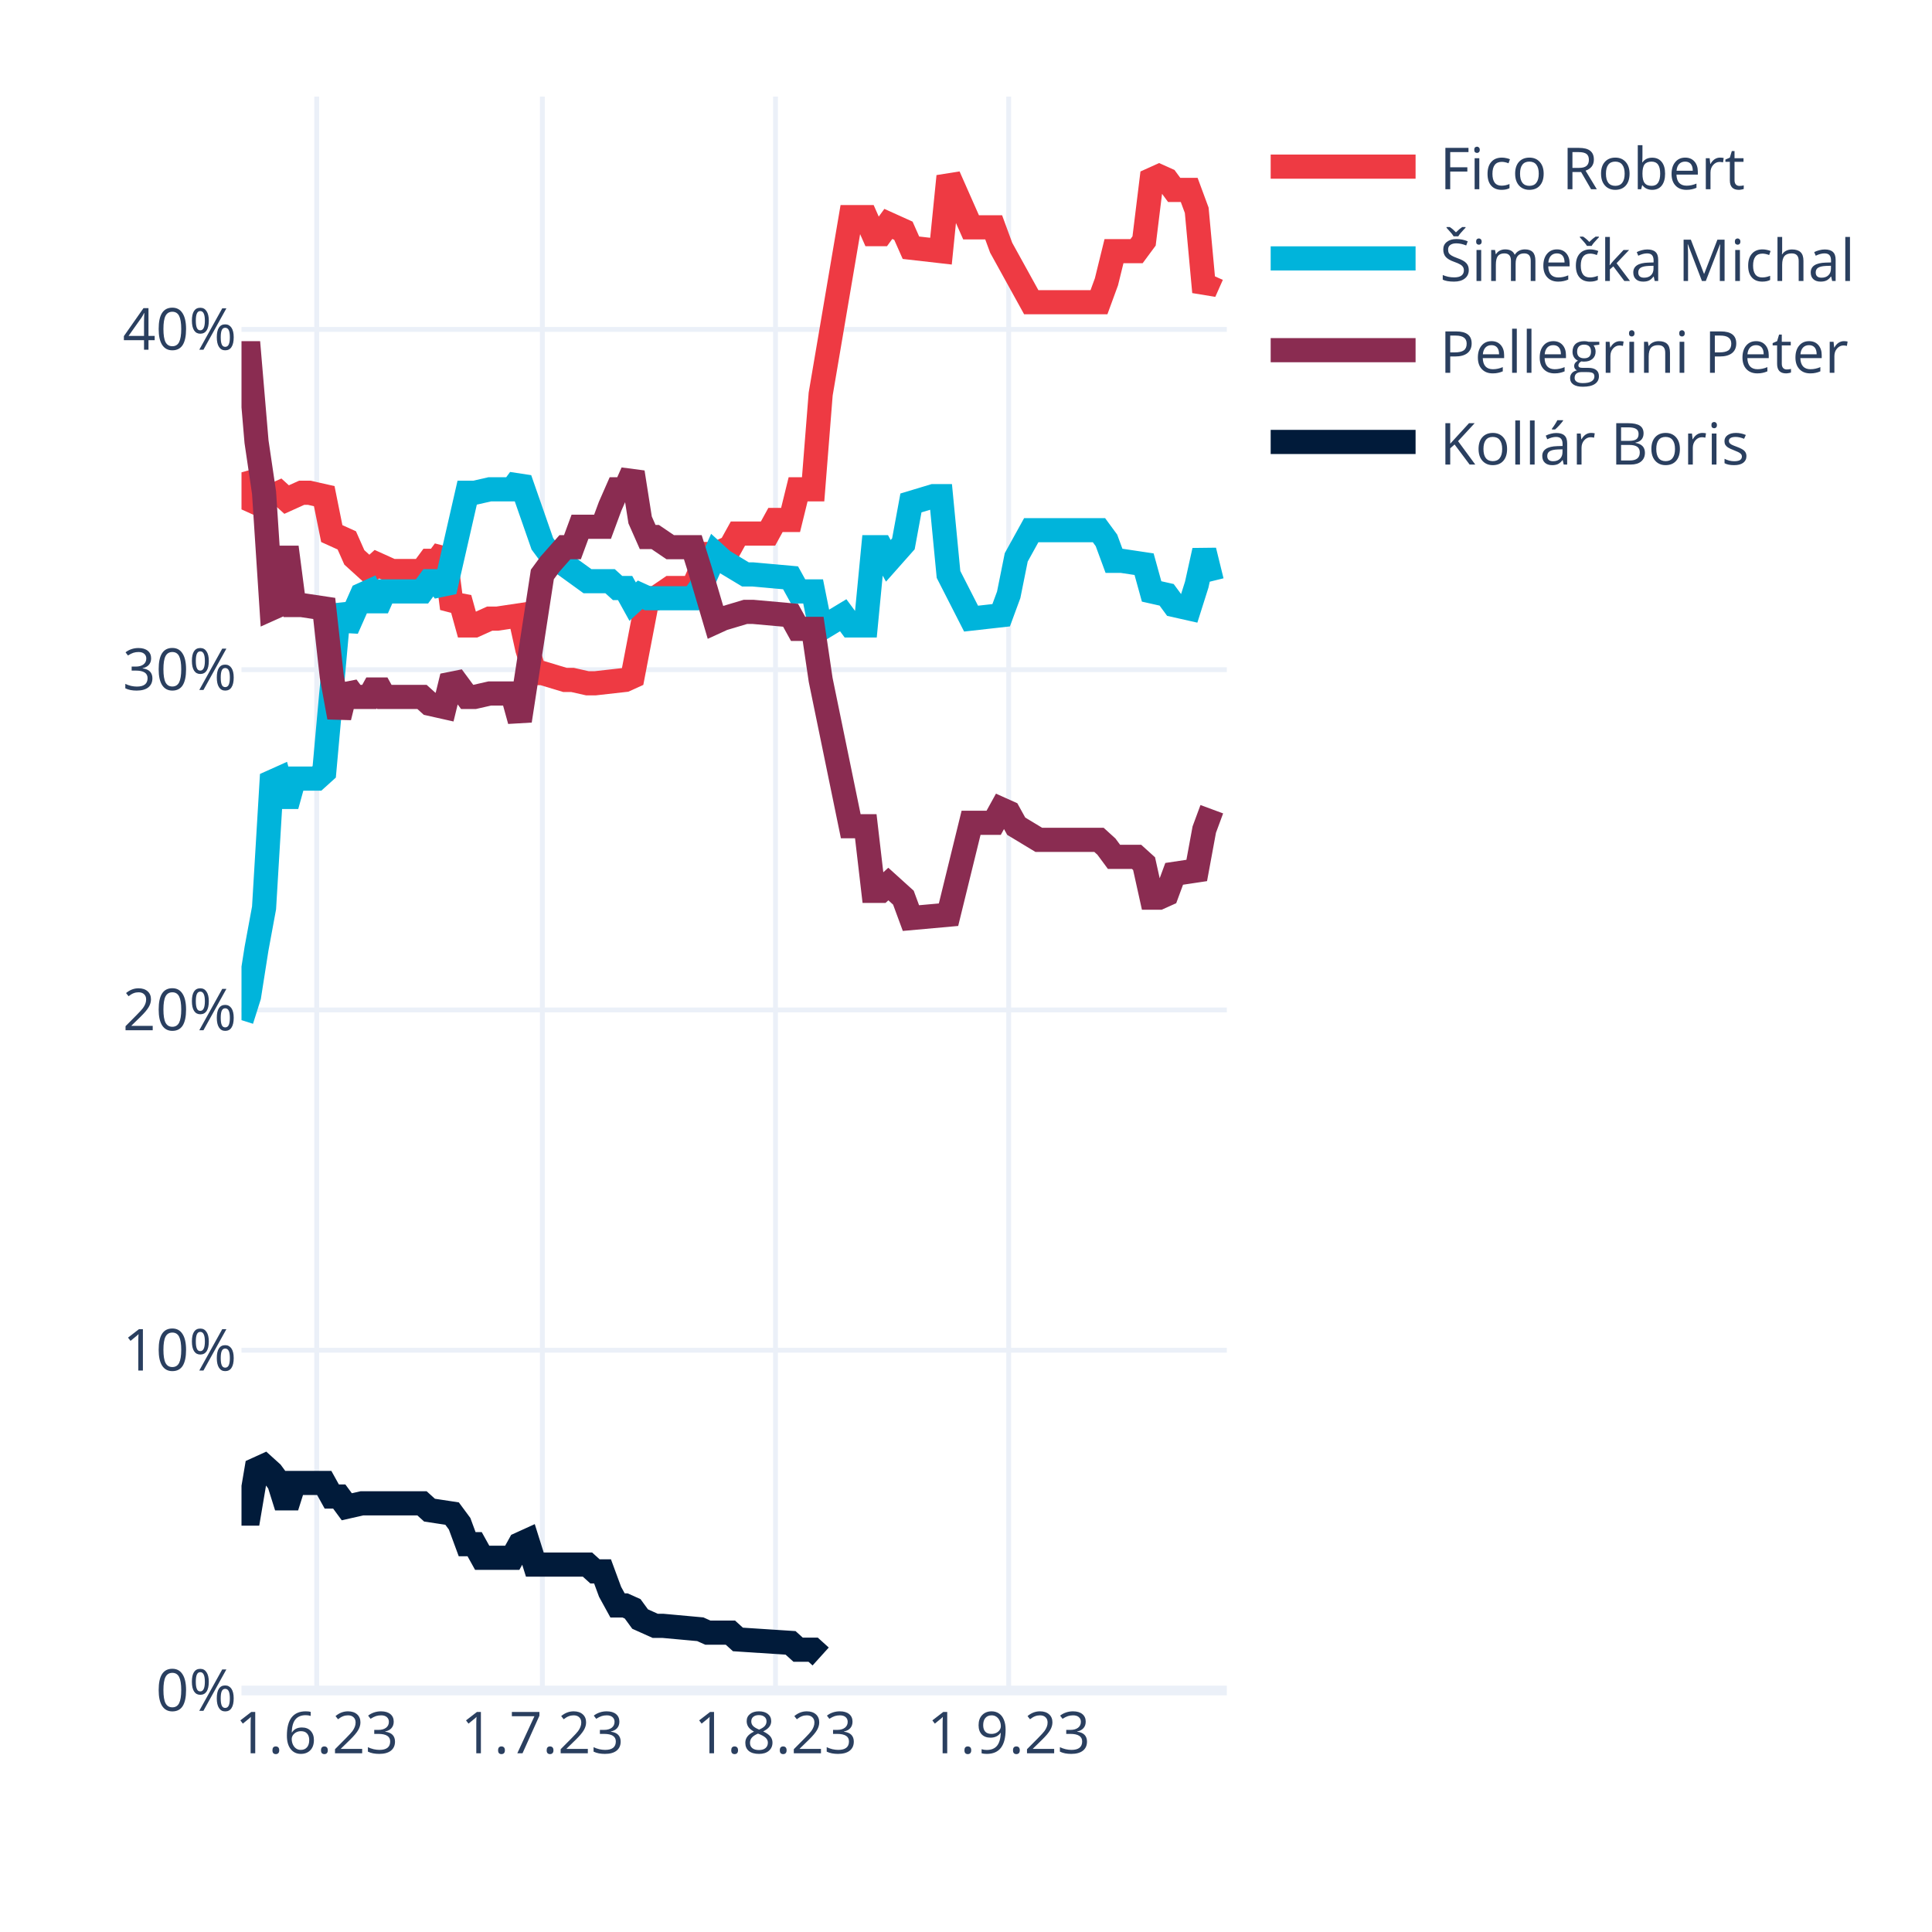
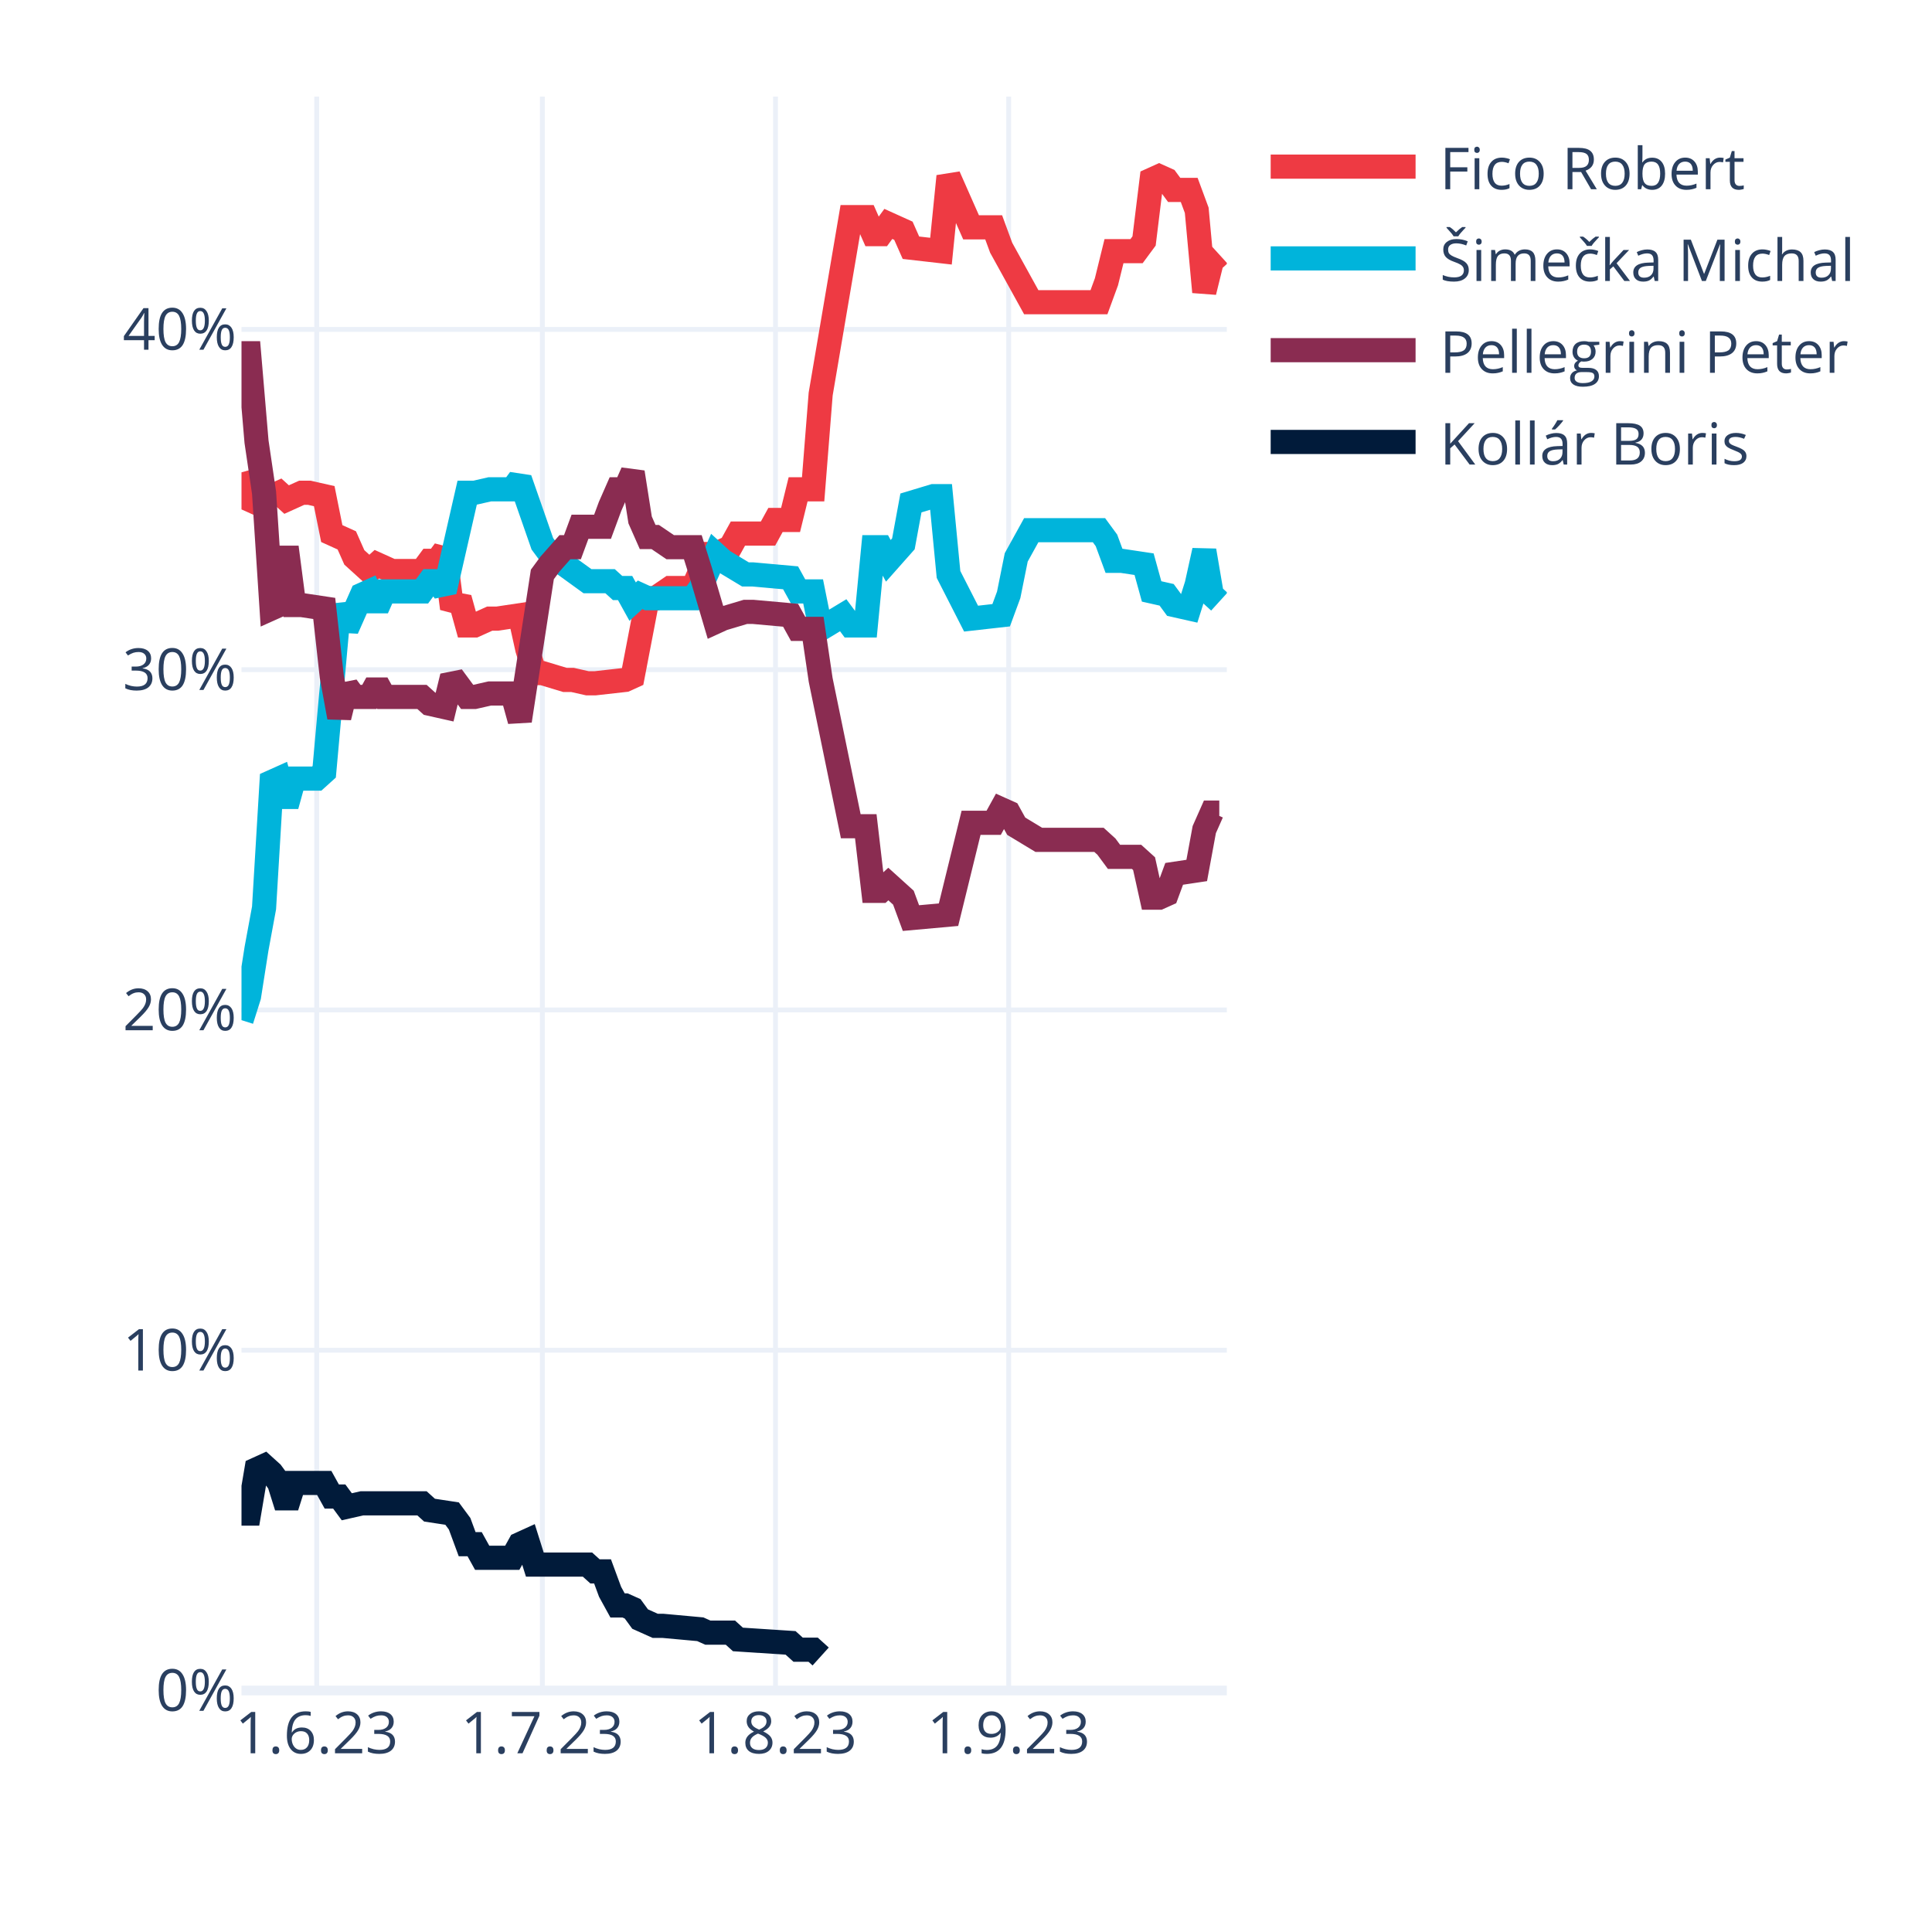
<svg xmlns="http://www.w3.org/2000/svg" class="main-svg" width="400" height="400" style="" viewBox="0 0 400 400">
  <rect x="0" y="0" width="400" height="400" style="fill: rgb(255, 255, 255); fill-opacity: 1;" />
-   <defs id="defs-b8e85b">
+   <defs id="defs-9ab3af">
    <g class="clips">
-       <clipPath id="clipb8e85bxyplot" class="plotclip">
+       <clipPath id="clip9ab3afxyplot" class="plotclip">
        <rect width="204" height="330" />
      </clipPath>
-       <clipPath class="axesclip" id="clipb8e85bx">
+       <clipPath class="axesclip" id="clip9ab3afx">
        <rect x="50" y="0" width="204" height="400" />
      </clipPath>
-       <clipPath class="axesclip" id="clipb8e85by">
+       <clipPath class="axesclip" id="clip9ab3afy">
        <rect x="0" y="20" width="400" height="330" />
      </clipPath>
-       <clipPath class="axesclip" id="clipb8e85bxy">
+       <clipPath class="axesclip" id="clip9ab3afxy">
        <rect x="50" y="20" width="204" height="330" />
      </clipPath>
    </g>
    <g class="gradients" />
    <g class="patterns" />
  </defs>
  <g class="bglayer" />
  <g class="layer-below">
    <g class="imagelayer" />
    <g class="shapelayer" />
  </g>
  <g class="cartesianlayer">
    <g class="subplot xy">
      <g class="layer-subplot">
        <g class="shapelayer" />
        <g class="imagelayer" />
      </g>
      <g class="minor-gridlayer">
        <g class="x" />
        <g class="y" />
      </g>
      <g class="gridlayer">
        <g class="x">
          <path class="xgrid crisp" transform="translate(65.57,0)" d="M0,20v330" style="stroke: rgb(235, 240, 248); stroke-opacity: 1; stroke-width: 1px;" />
          <path class="xgrid crisp" transform="translate(112.29,0)" d="M0,20v330" style="stroke: rgb(235, 240, 248); stroke-opacity: 1; stroke-width: 1px;" />
          <path class="xgrid crisp" transform="translate(160.56,0)" d="M0,20v330" style="stroke: rgb(235, 240, 248); stroke-opacity: 1; stroke-width: 1px;" />
          <path class="xgrid crisp" transform="translate(208.84,0)" d="M0,20v330" style="stroke: rgb(235, 240, 248); stroke-opacity: 1; stroke-width: 1px;" />
        </g>
        <g class="y">
          <path class="ygrid crisp" transform="translate(0,279.55)" d="M50,0h204" style="stroke: rgb(235, 240, 248); stroke-opacity: 1; stroke-width: 1px;" />
          <path class="ygrid crisp" transform="translate(0,209.1)" d="M50,0h204" style="stroke: rgb(235, 240, 248); stroke-opacity: 1; stroke-width: 1px;" />
          <path class="ygrid crisp" transform="translate(0,138.65)" d="M50,0h204" style="stroke: rgb(235, 240, 248); stroke-opacity: 1; stroke-width: 1px;" />
          <path class="ygrid crisp" transform="translate(0,68.2)" d="M50,0h204" style="stroke: rgb(235, 240, 248); stroke-opacity: 1; stroke-width: 1px;" />
        </g>
      </g>
      <g class="zerolinelayer">
        <path class="yzl zl crisp" transform="translate(0,350)" d="M50,0h204" style="stroke: rgb(235, 240, 248); stroke-opacity: 1; stroke-width: 2px;" />
      </g>
      <path class="xlines-below" />
      <path class="ylines-below" />
      <g class="overlines-below" />
      <g class="xaxislayer-below" />
      <g class="yaxislayer-below" />
      <g class="overaxes-below" />
-       <g class="plot" transform="translate(50,20)" clip-path="url(#clipb8e85bxyplot)">
+       <g class="plot" transform="translate(50,20)" clip-path="url(#clip9ab3afxyplot)">
        <g class="scatterlayer mlayer">
-           <g class="trace scatter tracef4ac5d" style="stroke-miterlimit: 2; opacity: 1;">
-             <g class="fills" />
-             <g class="errorbars" />
-             <g class="lines">
-               <path class="js-line" d="M0,77.79L1.56,83.43L3.11,84.13L4.67,82.02L6.23,82.72L7.79,82.02L9.34,83.43L12.46,82.02L14.02,82.02L17.13,82.72L18.69,90.47L21.8,91.88L23.36,95.4L26.47,98.22L28.03,96.81L31.15,98.22L32.7,98.22L37.37,98.22L38.93,96.11L40.49,96.11L42.05,93.99L43.6,105.97L45.16,103.86L46.72,109.49L48.27,109.49L51.39,108.08L52.95,108.08L57.62,107.38L59.18,114.42L60.73,119.36L62.29,119.36L66.96,120.77L68.52,120.77L71.63,121.47L73.19,121.47L79.42,120.77L80.98,120.06L84.09,103.86L85.65,103.86L88.76,101.74L90.32,101.74L93.44,101.74L94.99,98.22L96.55,94.7L98.11,94.7L101.22,93.29L102.78,90.47L109.01,90.47L110.56,87.65L113.68,87.65L115.24,81.31L118.35,81.31L119.91,61.59L126.14,24.95L127.69,24.95L129.25,24.95L130.81,28.48L132.37,28.48L133.92,26.36L137.04,27.77L138.6,31.29L144.82,32L146.38,16.5L151.05,27.07L152.61,27.07L155.73,27.07L157.28,31.29L163.51,42.57L165.07,42.57L177.53,42.57L179.08,38.34L180.64,32L182.2,32L185.31,32L186.87,29.89L188.43,17.2L189.98,16.5L191.54,17.2L193.1,19.32L196.21,19.32L197.77,23.54L199.33,40.45L200.89,36.93" style="vector-effect: none; fill: none; stroke: rgb(238, 58, 67); stroke-opacity: 1; stroke-width: 5px; opacity: 1;" />
-             </g>
-             <g class="points" />
-             <g class="text" />
-           </g>
-           <g class="trace scatter trace487028" style="stroke-miterlimit: 2; opacity: 1;">
-             <g class="fills" />
-             <g class="errorbars" />
-             <g class="lines">
-               <path class="js-line" d="M0,191.21L1.56,186.28L3.11,176.42L4.67,167.97L6.23,141.9L7.79,141.2L9.34,146.83L10.9,141.2L12.46,141.2L15.57,141.2L17.13,139.79L20.24,105.27L21.8,110.2L24.92,103.15L26.47,102.45L28.03,105.97L29.59,102.45L37.37,102.45L38.93,100.33L40.49,100.33L42.05,102.45L46.72,82.02L48.27,82.02L51.39,81.31L52.95,81.31L56.06,81.31L57.62,79.2L62.29,92.59L63.85,94.7L71.63,100.33L73.19,100.33L76.31,100.33L77.86,101.74L79.42,101.74L80.98,104.56L82.53,103.15L84.09,103.86L93.44,103.86L94.99,101.74L98.11,94.7L99.66,96.11L104.34,98.93L105.89,98.93L113.68,99.63L115.24,102.45L118.35,102.45L119.91,110.2L124.58,107.38L126.14,109.49L129.25,109.49L130.81,93.29L132.37,93.29L133.92,96.11L137.04,92.59L138.6,84.13L143.27,82.72L144.82,82.72L146.38,98.93L151.05,108.08L157.28,107.38L158.84,103.15L160.4,95.4L163.51,89.77L177.53,89.77L179.08,91.88L180.64,96.11L182.2,96.11L186.87,96.81L188.43,102.45L191.54,103.15L193.1,105.27L196.21,105.97L197.77,101.04L199.33,93.99L200.89,100.33" style="vector-effect: none; fill: none; stroke: rgb(0, 180, 219); stroke-opacity: 1; stroke-width: 5px; opacity: 1;" />
-             </g>
-             <g class="points" />
-             <g class="text" />
-           </g>
-           <g class="trace scatter tracec40029" style="stroke-miterlimit: 2; opacity: 1;">
-             <g class="fills" />
-             <g class="errorbars" />
-             <g class="lines">
-               <path class="js-line" d="M0,53.13L1.56,53.13L3.11,71.45L4.67,82.02L6.23,105.97L7.79,105.27L9.34,93.29L10.9,105.27L12.46,105.27L17.13,105.97L18.69,120.06L20.24,128.51L21.8,122.17L23.36,124.29L24.92,124.29L26.47,124.29L28.03,121.47L29.59,124.29L31.15,124.29L37.37,124.29L38.93,125.7L42.05,126.4L43.6,120.06L46.72,124.29L48.27,124.29L51.39,123.58L52.95,123.58L56.06,123.58L57.62,129.22L62.29,98.93L63.85,96.81L66.96,93.29L68.52,93.29L70.08,89.06L71.63,89.06L74.75,89.06L76.31,84.84L77.86,81.31L79.42,81.31L80.98,77.79L82.53,87.65L84.09,91.18L85.65,91.18L88.76,93.29L90.32,93.29L93.44,93.29L94.99,98.22L98.11,108.79L99.66,108.08L104.34,106.68L105.89,106.68L113.68,107.38L115.24,110.2L118.35,110.2L119.91,120.77L126.14,151.06L127.69,151.06L129.25,151.06L130.81,164.44L132.37,164.44L133.92,163.03L137.04,165.85L138.6,170.08L146.38,169.38L151.05,150.35L155.73,150.35L157.28,147.54L158.84,148.24L160.4,151.06L165.07,153.88L166.63,153.88L177.53,153.88L179.08,155.29L180.64,157.4L182.2,157.4L185.31,157.4L186.87,158.81L188.43,165.85L189.98,165.85L191.54,165.15L193.1,160.92L197.77,160.22L199.33,151.76L200.89,147.54" style="vector-effect: none; fill: none; stroke: rgb(138, 44, 81); stroke-opacity: 1; stroke-width: 5px; opacity: 1;" />
-             </g>
-             <g class="points" />
-             <g class="text" />
-           </g>
-           <g class="trace scatter traced63920" style="stroke-miterlimit: 2; opacity: 1;">
+           <g class="trace scatter tracef200d0" style="stroke-miterlimit: 2; opacity: 1;">
+             <g class="fills" />
+             <g class="errorbars" />
+             <g class="lines">
+               <path class="js-line" d="M0,77.79L1.56,83.43L3.11,84.13L4.67,82.02L6.23,82.72L7.79,82.02L9.34,83.43L12.46,82.02L14.02,82.02L17.13,82.72L18.69,90.47L21.8,91.88L23.36,95.4L26.47,98.22L28.03,96.81L31.15,98.22L32.7,98.22L37.37,98.22L38.93,96.11L40.49,96.11L42.05,93.99L43.6,105.97L45.16,103.86L46.72,109.49L48.27,109.49L51.39,108.08L52.95,108.08L57.62,107.38L59.18,114.42L60.73,119.36L62.29,119.36L66.96,120.77L68.52,120.77L71.63,121.47L73.19,121.47L79.42,120.77L80.98,120.06L84.09,103.86L85.65,103.86L88.76,101.74L90.32,101.74L93.44,101.74L94.99,98.22L96.55,94.7L98.11,94.7L101.22,93.29L102.78,90.47L109.01,90.47L110.56,87.65L113.68,87.65L115.24,81.31L118.35,81.31L119.91,61.59L126.14,24.95L127.69,24.95L129.25,24.95L130.81,28.48L132.37,28.48L133.92,26.36L137.04,27.77L138.6,31.29L144.82,32L146.38,16.5L151.05,27.07L152.61,27.07L155.73,27.07L157.28,31.29L163.51,42.57L165.07,42.57L177.53,42.57L179.08,38.34L180.64,32L182.2,32L185.31,32L186.87,29.89L188.43,17.2L189.98,16.5L191.54,17.2L193.1,19.32L196.21,19.32L197.77,23.54L199.33,40.45L200.89,34.11L202.44,32.7" style="vector-effect: none; fill: none; stroke: rgb(238, 58, 67); stroke-opacity: 1; stroke-width: 5px; opacity: 1;" />
+             </g>
+             <g class="points" />
+             <g class="text" />
+           </g>
+           <g class="trace scatter trace8d74f4" style="stroke-miterlimit: 2; opacity: 1;">
+             <g class="fills" />
+             <g class="errorbars" />
+             <g class="lines">
+               <path class="js-line" d="M0,191.21L1.56,186.28L3.11,176.42L4.67,167.97L6.23,141.9L7.79,141.2L9.34,146.83L10.9,141.2L12.46,141.2L15.57,141.2L17.13,139.79L20.24,105.27L21.8,110.2L24.92,103.15L26.47,102.45L28.03,105.97L29.59,102.45L37.37,102.45L38.93,100.33L40.49,100.33L42.05,102.45L46.72,82.02L48.27,82.02L51.39,81.31L52.95,81.31L56.06,81.31L57.62,79.2L62.29,92.59L63.85,94.7L71.63,100.33L73.19,100.33L76.31,100.33L77.86,101.74L79.42,101.74L80.98,104.56L82.53,103.15L84.09,103.86L93.44,103.86L94.99,101.74L98.11,94.7L99.66,96.11L104.34,98.93L105.89,98.93L113.68,99.63L115.24,102.45L118.35,102.45L119.91,110.2L124.58,107.38L126.14,109.49L129.25,109.49L130.81,93.29L132.37,93.29L133.92,96.11L137.04,92.59L138.6,84.13L143.27,82.72L144.82,82.72L146.38,98.93L151.05,108.08L157.28,107.38L158.84,103.15L160.4,95.4L163.51,89.77L177.53,89.77L179.08,91.88L180.64,96.11L182.2,96.11L186.87,96.81L188.43,102.45L191.54,103.15L193.1,105.27L196.21,105.97L197.77,101.04L199.33,93.99L200.89,103.15L202.44,104.56" style="vector-effect: none; fill: none; stroke: rgb(0, 180, 219); stroke-opacity: 1; stroke-width: 5px; opacity: 1;" />
+             </g>
+             <g class="points" />
+             <g class="text" />
+           </g>
+           <g class="trace scatter trace49b612" style="stroke-miterlimit: 2; opacity: 1;">
+             <g class="fills" />
+             <g class="errorbars" />
+             <g class="lines">
+               <path class="js-line" d="M0,53.13L1.56,53.13L3.11,71.45L4.67,82.02L6.23,105.97L7.79,105.27L9.34,93.29L10.9,105.27L12.46,105.27L17.13,105.97L18.69,120.06L20.24,128.51L21.8,122.17L23.36,124.29L24.92,124.29L26.47,124.29L28.03,121.47L29.59,124.29L31.15,124.29L37.37,124.29L38.93,125.7L42.05,126.4L43.6,120.06L46.72,124.29L48.27,124.29L51.39,123.58L52.95,123.58L56.06,123.58L57.62,129.22L62.29,98.93L63.85,96.81L66.96,93.29L68.52,93.29L70.08,89.06L71.63,89.06L74.75,89.06L76.31,84.84L77.86,81.31L79.42,81.31L80.98,77.79L82.53,87.65L84.09,91.18L85.65,91.18L88.76,93.29L90.32,93.29L93.44,93.29L94.99,98.22L98.11,108.79L99.66,108.08L104.34,106.68L105.89,106.68L113.68,107.38L115.24,110.2L118.35,110.2L119.91,120.77L126.14,151.06L127.69,151.06L129.25,151.06L130.81,164.44L132.37,164.44L133.92,163.03L137.04,165.85L138.6,170.08L146.38,169.38L151.05,150.35L155.73,150.35L157.28,147.54L158.84,148.24L160.4,151.06L165.07,153.88L166.63,153.88L177.53,153.88L179.08,155.29L180.64,157.4L182.2,157.4L185.31,157.4L186.87,158.81L188.43,165.85L189.98,165.85L191.54,165.15L193.1,160.92L197.77,160.22L199.33,151.76L200.89,148.24L202.44,148.24" style="vector-effect: none; fill: none; stroke: rgb(138, 44, 81); stroke-opacity: 1; stroke-width: 5px; opacity: 1;" />
+             </g>
+             <g class="points" />
+             <g class="text" />
+           </g>
+           <g class="trace scatter traceee4fae" style="stroke-miterlimit: 2; opacity: 1;">
            <g class="fills" />
            <g class="errorbars" />
            <g class="lines">
              <path class="js-line" d="M0,293.37L1.56,293.37L3.11,284.21L4.67,283.5L6.23,284.91L7.79,287.03L9.34,291.96L10.9,287.03L12.46,287.03L17.13,287.03L18.69,289.84L20.24,289.84L21.8,291.96L24.92,291.25L26.47,291.25L37.37,291.25L38.93,292.66L43.6,293.37L45.16,295.48L46.72,299.71L48.27,299.71L49.83,302.52L51.39,302.52L56.06,302.52L57.62,299.71L59.18,299L60.73,303.93L71.63,303.93L73.19,305.34L74.75,305.34L76.31,309.57L77.86,312.39L79.42,312.39L80.98,313.09L82.53,315.21L85.65,316.61L87.21,316.61L94.99,317.32L96.55,318.02L101.22,318.02L102.78,319.43L113.68,320.14L115.24,321.55L118.35,321.55L119.91,322.96" style="vector-effect: none; fill: none; stroke: rgb(1, 27, 58); stroke-opacity: 1; stroke-width: 5px; opacity: 1;" />
            </g>
            <g class="points" />
            <g class="text" />
          </g>
        </g>
      </g>
      <g class="overplot" />
      <path class="xlines-above crisp" d="M0,0" style="fill: none;" />
      <path class="ylines-above crisp" d="M0,0" style="fill: none;" />
      <g class="overlines-above" />
      <g class="xaxislayer-above">
        <g class="xtick">
          <text text-anchor="middle" x="0" y="363" transform="translate(65.57,0)" style="font-family: 'Open Sans', verdana, arial, sans-serif; font-size: 12px; fill: rgb(42, 63, 95); fill-opacity: 1; white-space: pre; opacity: 1;">1.6.23</text>
        </g>
        <g class="xtick">
          <text text-anchor="middle" x="0" y="363" style="font-family: 'Open Sans', verdana, arial, sans-serif; font-size: 12px; fill: rgb(42, 63, 95); fill-opacity: 1; white-space: pre; opacity: 1;" transform="translate(112.29,0)">1.7.23</text>
        </g>
        <g class="xtick">
          <text text-anchor="middle" x="0" y="363" style="font-family: 'Open Sans', verdana, arial, sans-serif; font-size: 12px; fill: rgb(42, 63, 95); fill-opacity: 1; white-space: pre; opacity: 1;" transform="translate(160.56,0)">1.8.23</text>
        </g>
        <g class="xtick">
          <text text-anchor="middle" x="0" y="363" style="font-family: 'Open Sans', verdana, arial, sans-serif; font-size: 12px; fill: rgb(42, 63, 95); fill-opacity: 1; white-space: pre; opacity: 1;" transform="translate(208.84,0)">1.9.23</text>
        </g>
      </g>
      <g class="yaxislayer-above">
        <g class="ytick">
          <text text-anchor="end" x="49" y="4.2" transform="translate(0,350)" style="font-family: 'Open Sans', verdana, arial, sans-serif; font-size: 12px; fill: rgb(42, 63, 95); fill-opacity: 1; white-space: pre; opacity: 1;">0%</text>
        </g>
        <g class="ytick">
          <text text-anchor="end" x="49" y="4.2" style="font-family: 'Open Sans', verdana, arial, sans-serif; font-size: 12px; fill: rgb(42, 63, 95); fill-opacity: 1; white-space: pre; opacity: 1;" transform="translate(0,279.55)">10%</text>
        </g>
        <g class="ytick">
          <text text-anchor="end" x="49" y="4.2" style="font-family: 'Open Sans', verdana, arial, sans-serif; font-size: 12px; fill: rgb(42, 63, 95); fill-opacity: 1; white-space: pre; opacity: 1;" transform="translate(0,209.1)">20%</text>
        </g>
        <g class="ytick">
          <text text-anchor="end" x="49" y="4.2" style="font-family: 'Open Sans', verdana, arial, sans-serif; font-size: 12px; fill: rgb(42, 63, 95); fill-opacity: 1; white-space: pre; opacity: 1;" transform="translate(0,138.65)">30%</text>
        </g>
        <g class="ytick">
          <text text-anchor="end" x="49" y="4.2" style="font-family: 'Open Sans', verdana, arial, sans-serif; font-size: 12px; fill: rgb(42, 63, 95); fill-opacity: 1; white-space: pre; opacity: 1;" transform="translate(0,68.2)">40%</text>
        </g>
      </g>
      <g class="overaxes-above" />
    </g>
  </g>
  <g class="polarlayer" />
  <g class="smithlayer" />
  <g class="ternarylayer" />
  <g class="geolayer" />
  <g class="funnelarealayer" />
  <g class="pielayer" />
  <g class="iciclelayer" />
  <g class="treemaplayer" />
  <g class="sunburstlayer" />
  <g class="glimages" />
-   <defs id="topdefs-b8e85b">
+   <defs id="topdefs-9ab3af">
    <g class="clips" />
-     <clipPath id="legendb8e85b">
+     <clipPath id="legend9ab3af">
      <rect width="130" height="86" x="0" y="0" />
    </clipPath>
  </defs>
  <g class="layer-above">
    <g class="imagelayer" />
    <g class="shapelayer" />
  </g>
  <g class="infolayer">
    <g class="legend" pointer-events="all" transform="translate(258.08,20)">
      <rect class="bg" shape-rendering="crispEdges" width="130" height="86" x="0" y="0" style="stroke: rgb(68, 68, 68); stroke-opacity: 1; fill: rgb(255, 255, 255); fill-opacity: 1; stroke-width: 0px;" />
-       <g class="scrollbox" transform="" clip-path="url(#legendb8e85b)">
+       <g class="scrollbox" transform="" clip-path="url(#legend9ab3af)">
        <g class="groups">
          <g class="traces" transform="translate(0,14.5)" style="opacity: 1;">
            <text class="legendtext" text-anchor="start" x="40" y="4.68" style="font-family: 'Open Sans', verdana, arial, sans-serif; font-size: 12px; fill: rgb(42, 63, 95); fill-opacity: 1; white-space: pre;">Fico Robert</text>
            <g class="layers" style="opacity: 1;">
              <g class="legendfill" />
              <g class="legendlines">
                <path class="js-line" d="M5,0h30" style="fill: none; stroke: rgb(238, 58, 67); stroke-opacity: 1; stroke-width: 5px;" />
              </g>
              <g class="legendsymbols">
                <g class="legendpoints" />
              </g>
            </g>
            <rect class="legendtoggle" x="0" y="-9.5" width="124.031" height="19" style="fill: rgb(0, 0, 0); fill-opacity: 0;" />
          </g>
          <g class="traces" transform="translate(0,33.5)" style="opacity: 1;">
            <text class="legendtext" text-anchor="start" x="40" y="4.68" style="font-family: 'Open Sans', verdana, arial, sans-serif; font-size: 12px; fill: rgb(42, 63, 95); fill-opacity: 1; white-space: pre;">Šimečka Michal</text>
            <g class="layers" style="opacity: 1;">
              <g class="legendfill" />
              <g class="legendlines">
                <path class="js-line" d="M5,0h30" style="fill: none; stroke: rgb(0, 180, 219); stroke-opacity: 1; stroke-width: 5px;" />
              </g>
              <g class="legendsymbols">
                <g class="legendpoints" />
              </g>
            </g>
            <rect class="legendtoggle" x="0" y="-9.5" width="124.031" height="19" style="fill: rgb(0, 0, 0); fill-opacity: 0;" />
          </g>
          <g class="traces" transform="translate(0,52.5)" style="opacity: 1;">
            <text class="legendtext" text-anchor="start" x="40" y="4.68" style="font-family: 'Open Sans', verdana, arial, sans-serif; font-size: 12px; fill: rgb(42, 63, 95); fill-opacity: 1; white-space: pre;">Pellegrini Peter</text>
            <g class="layers" style="opacity: 1;">
              <g class="legendfill" />
              <g class="legendlines">
                <path class="js-line" d="M5,0h30" style="fill: none; stroke: rgb(138, 44, 81); stroke-opacity: 1; stroke-width: 5px;" />
              </g>
              <g class="legendsymbols">
                <g class="legendpoints" />
              </g>
            </g>
            <rect class="legendtoggle" x="0" y="-9.5" width="124.031" height="19" style="fill: rgb(0, 0, 0); fill-opacity: 0;" />
          </g>
          <g class="traces" transform="translate(0,71.5)" style="opacity: 1;">
            <text class="legendtext" text-anchor="start" x="40" y="4.68" style="font-family: 'Open Sans', verdana, arial, sans-serif; font-size: 12px; fill: rgb(42, 63, 95); fill-opacity: 1; white-space: pre;">Kollár Boris</text>
            <g class="layers" style="opacity: 1;">
              <g class="legendfill" />
              <g class="legendlines">
                <path class="js-line" d="M5,0h30" style="fill: none; stroke: rgb(1, 27, 58); stroke-opacity: 1; stroke-width: 5px;" />
              </g>
              <g class="legendsymbols">
                <g class="legendpoints" />
              </g>
            </g>
            <rect class="legendtoggle" x="0" y="-9.5" width="124.031" height="19" style="fill: rgb(0, 0, 0); fill-opacity: 0;" />
          </g>
        </g>
      </g>
      <rect class="scrollbar" rx="20" ry="3" width="0" height="0" x="0" y="0" style="fill: rgb(128, 139, 164); fill-opacity: 1;" />
    </g>
    <g class="g-gtitle" />
    <g class="g-xtitle" />
    <g class="g-ytitle" />
  </g>
</svg>
